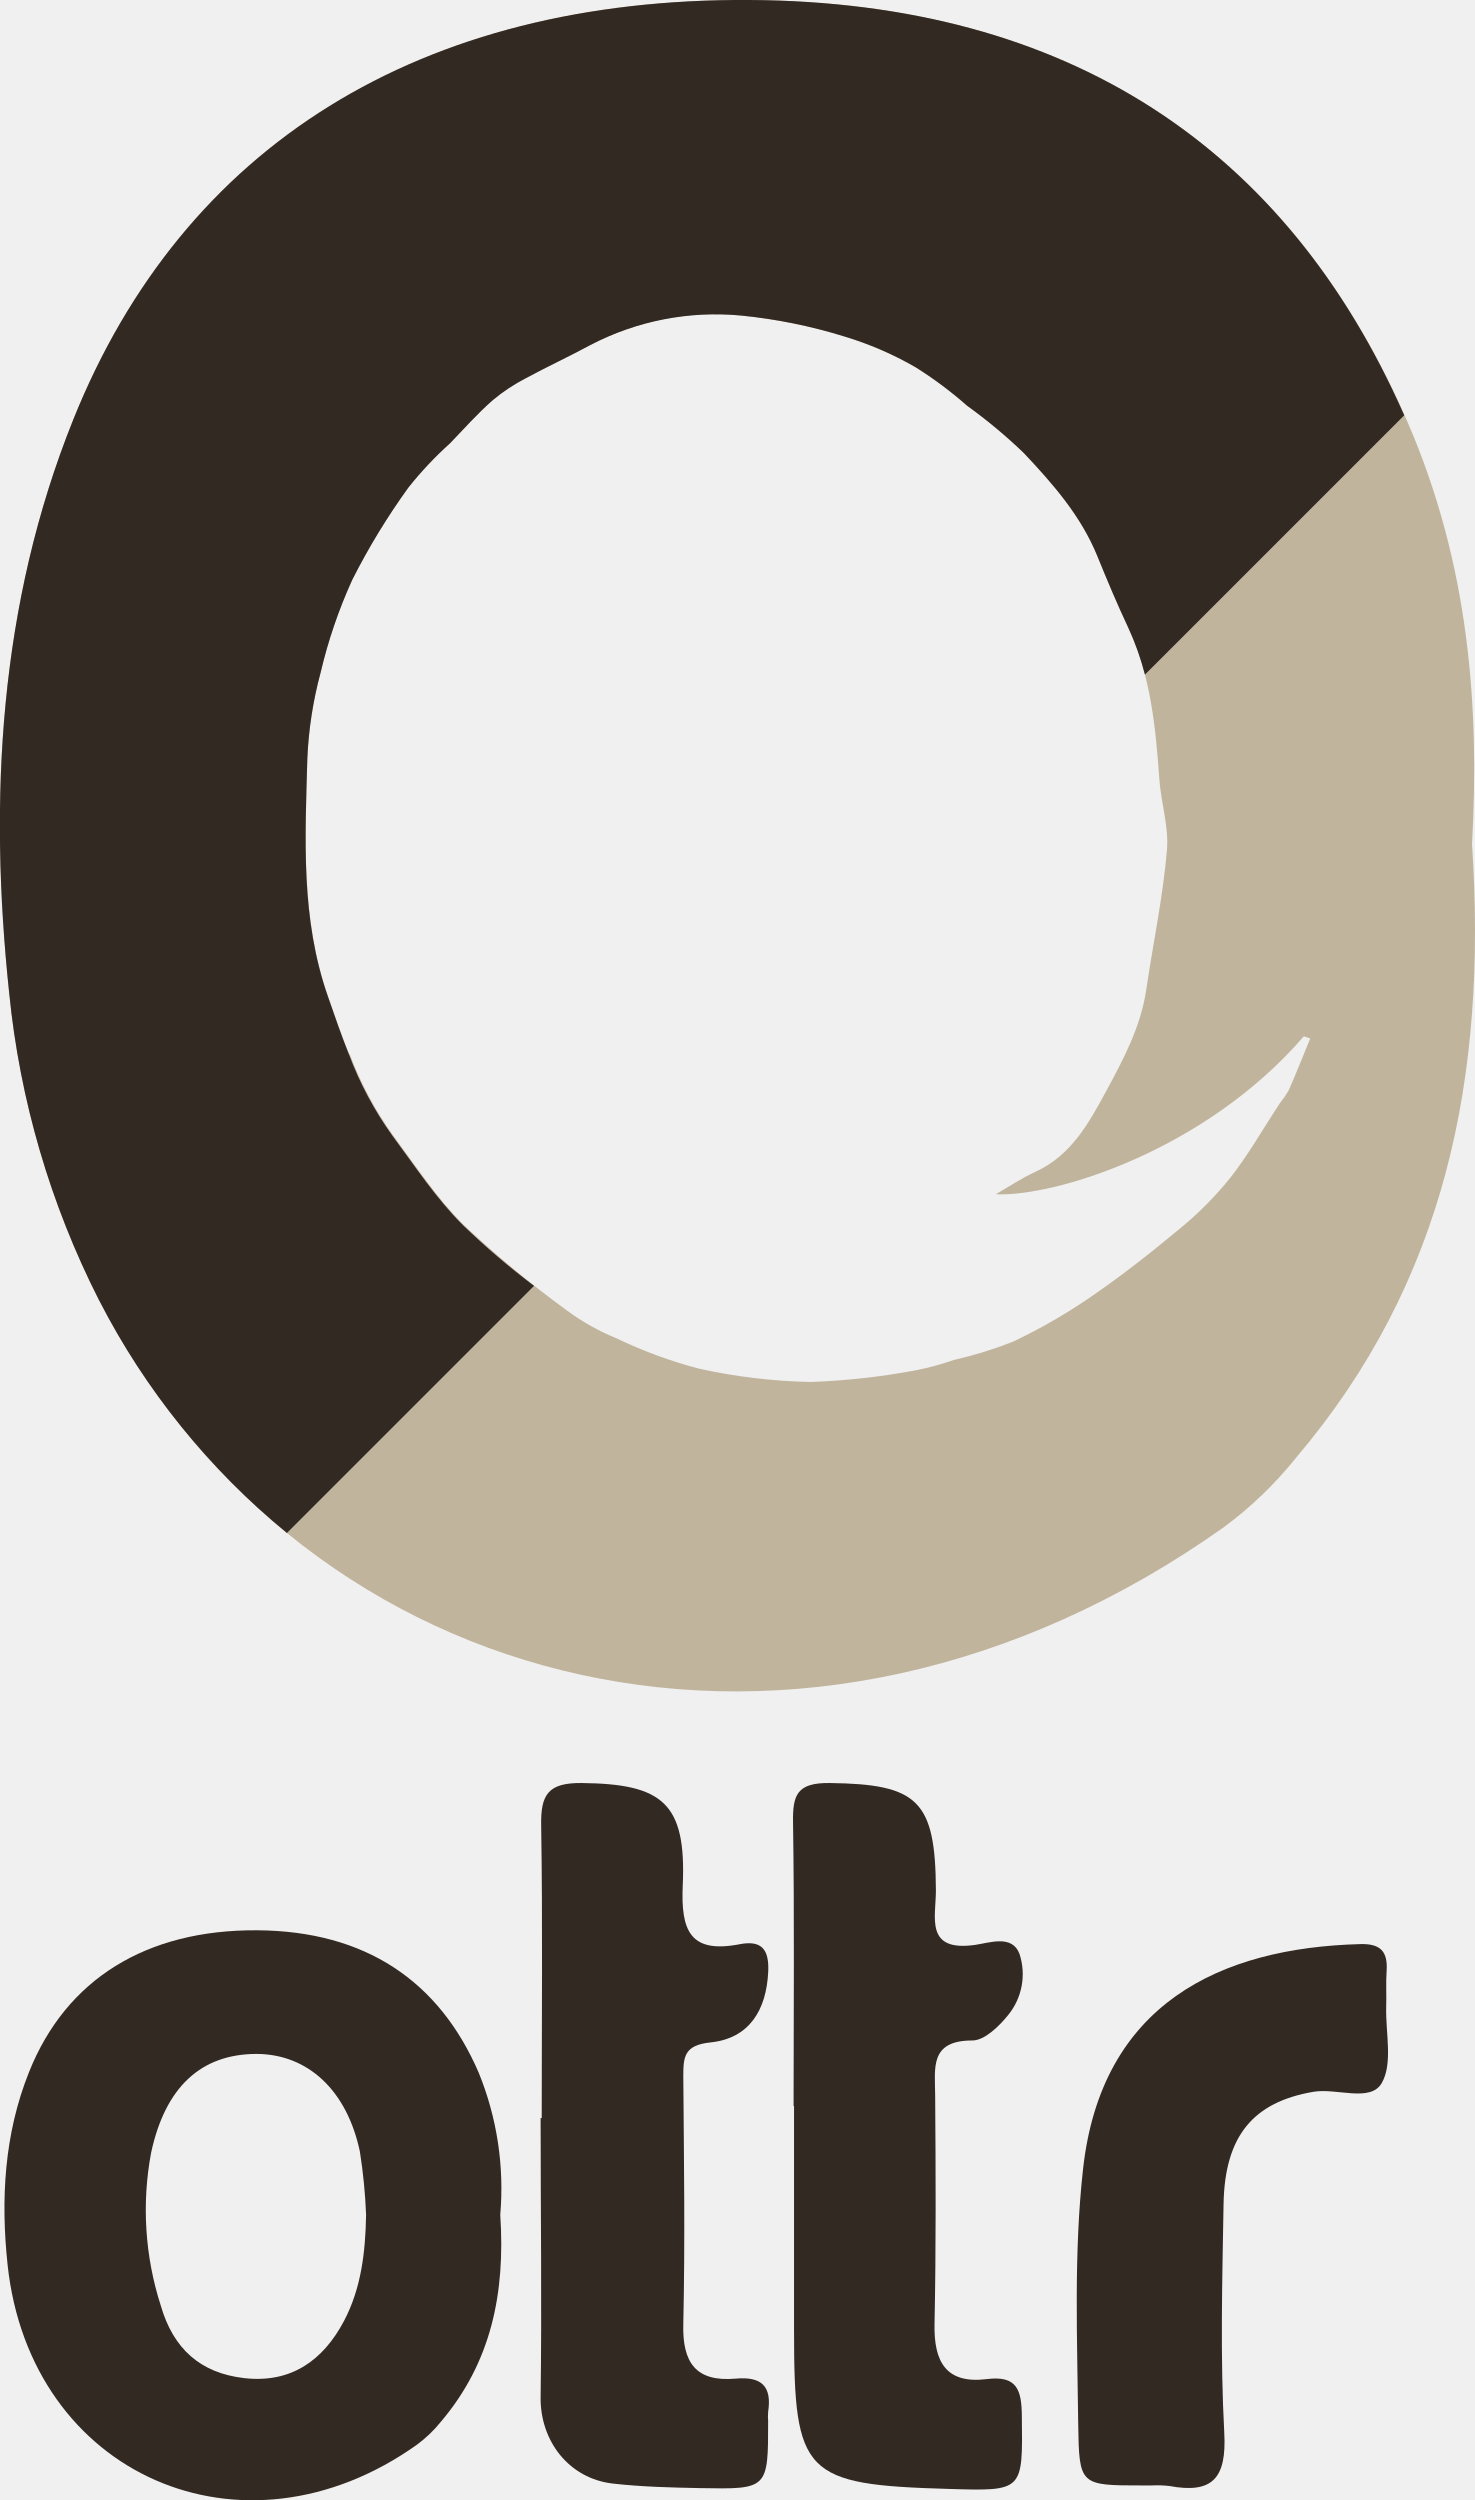
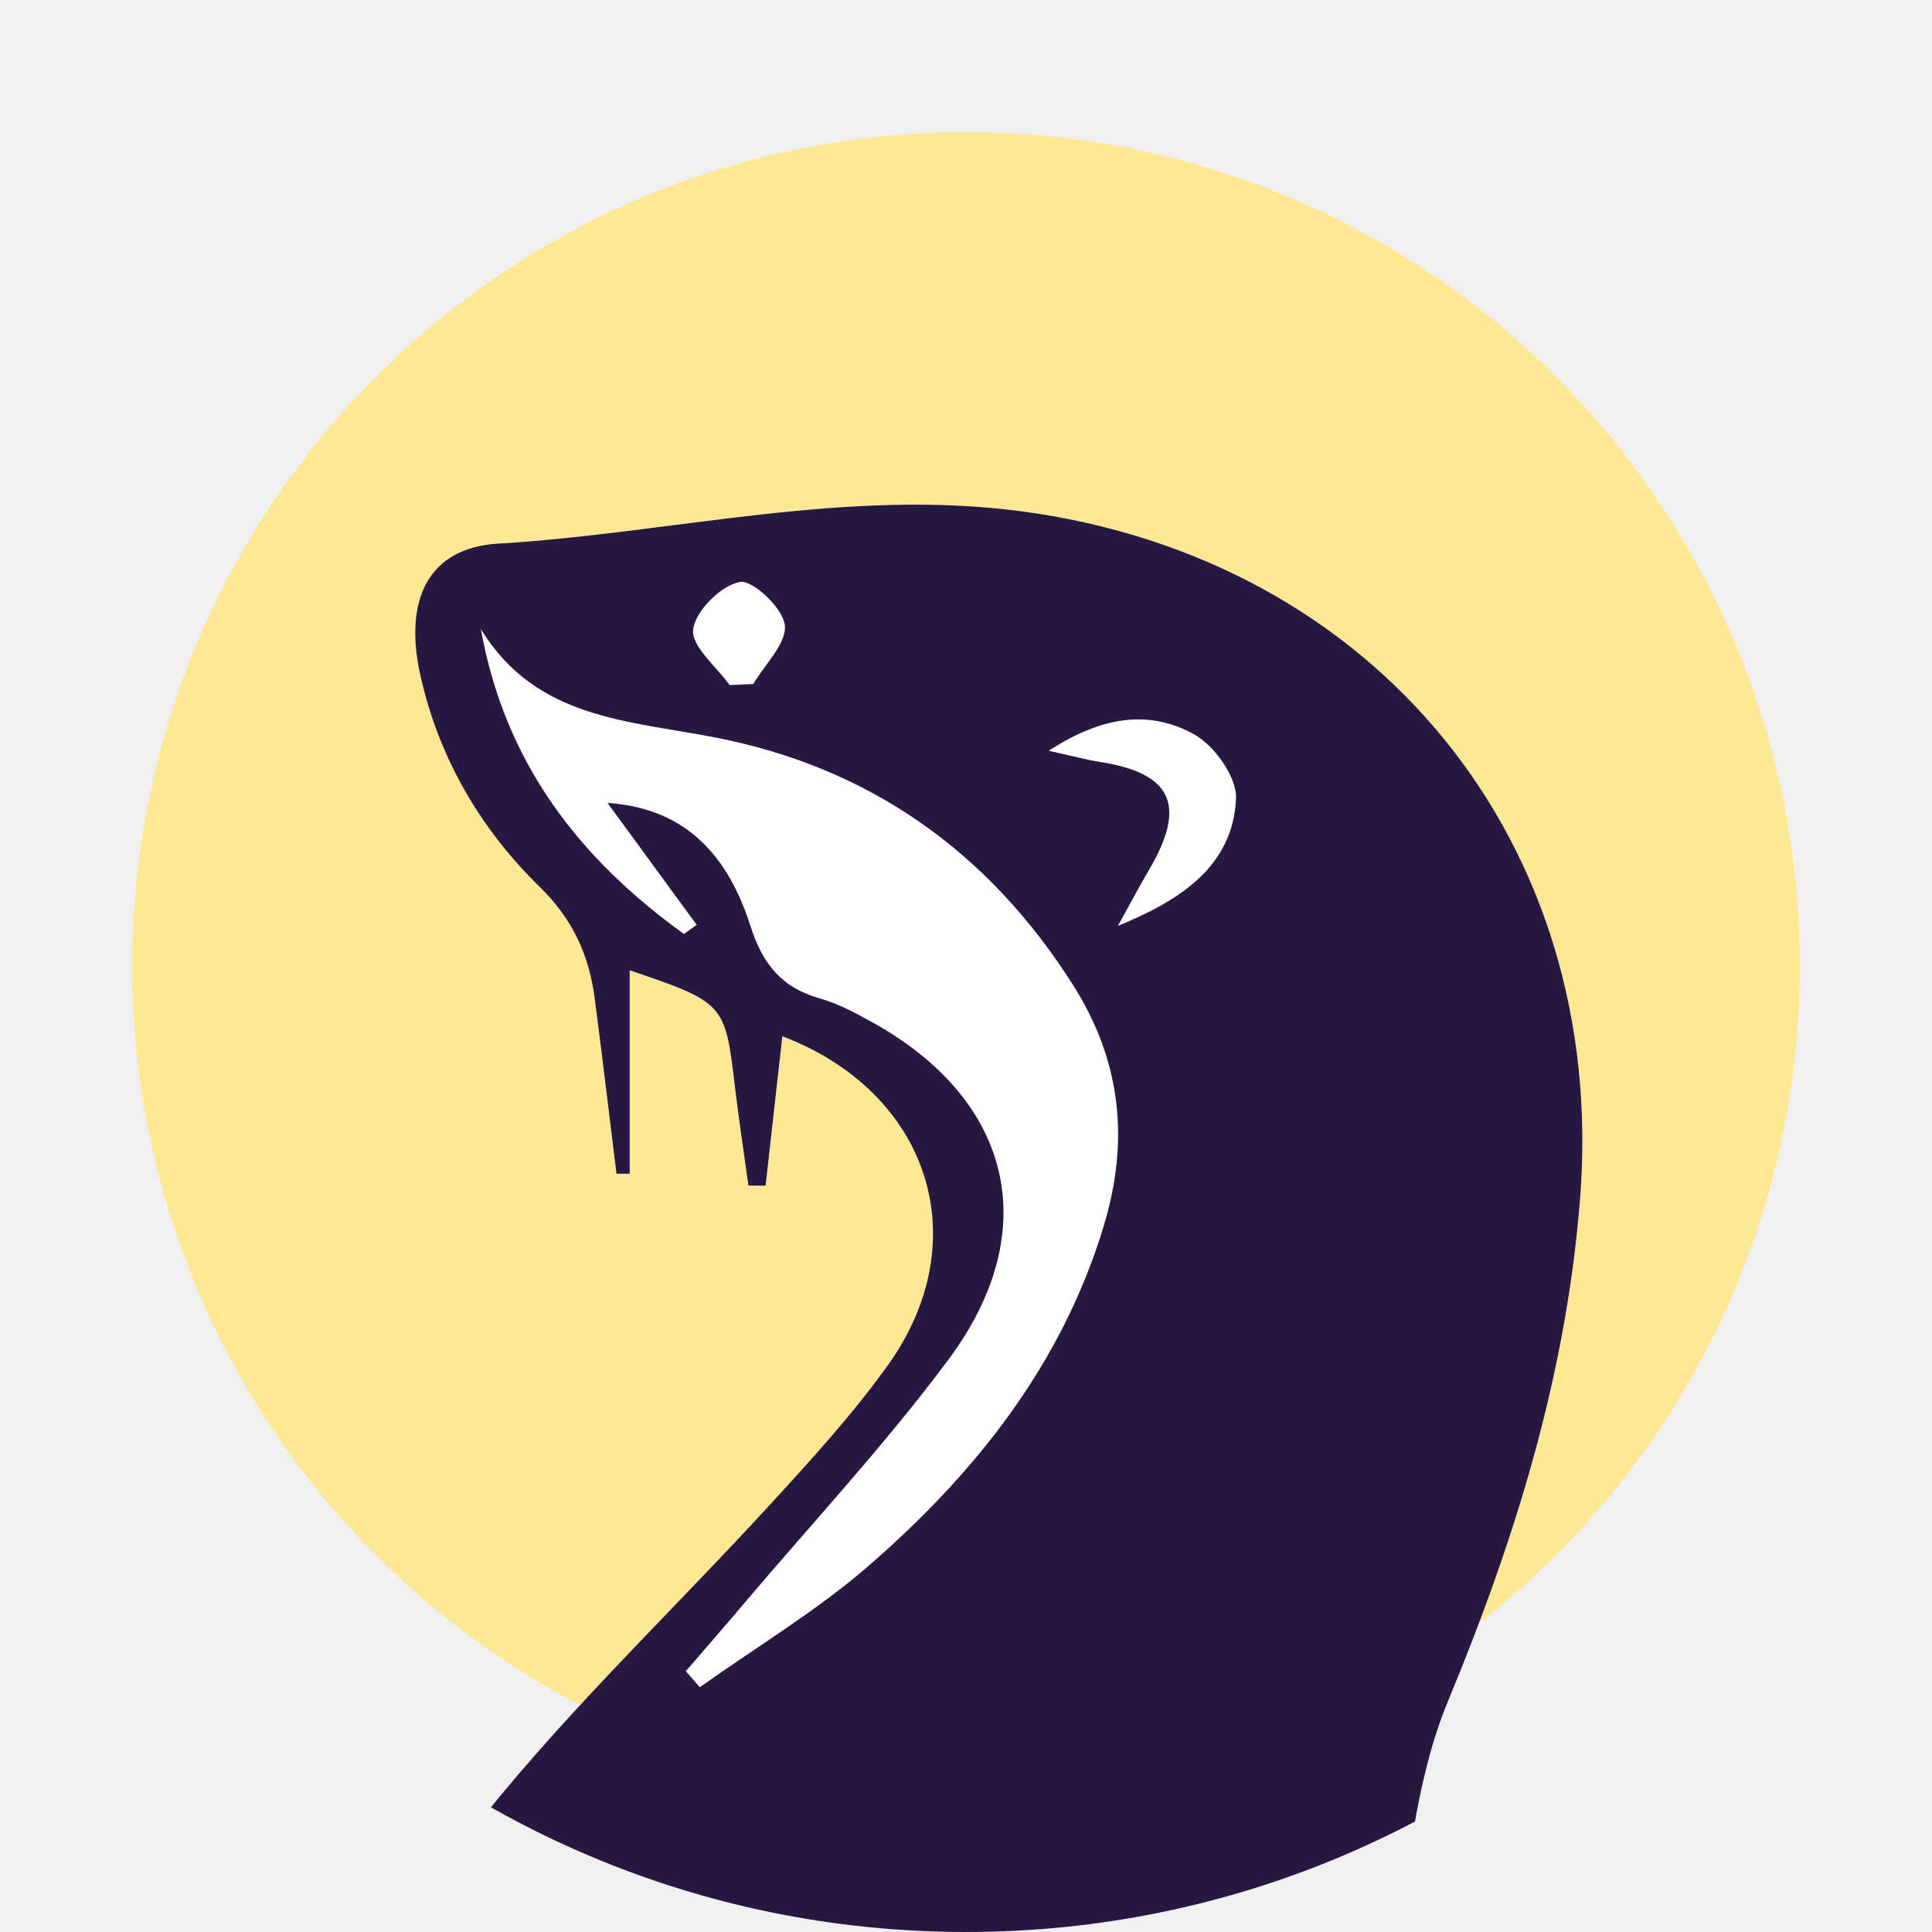
- <svg xmlns="http://www.w3.org/2000/svg" viewBox="0 0 161.16 273.16">
+ <svg xmlns="http://www.w3.org/2000/svg" id="Calque_2" data-name="Calque 2" viewBox="0 0 131.5 131.5">
  <defs>
-     <style>.cls-1{fill:#332923;}.cls-2{fill:#c0b49c;}</style>
+     <style>
+       .cls-1 {
+         fill: none;
+       }
+ 
+       .cls-2 {
+         clip-path: url(#clippath);
+       }
+ 
+       .cls-3 {
+         fill: #fff;
+       }
+ 
+       .cls-4 {
+         fill: #ffe893;
+       }
+ 
+       .cls-5 {
+         fill: #261841;
+       }
+     </style>
+     <clipPath id="clippath">
+       <circle class="cls-1" cx="65.75" cy="65.75" r="65.75" />
+     </clipPath>
  </defs>
-   <g id="Calque_2" data-name="Calque 2">
-     <g id="Calque_1-2" data-name="Calque 1">
-       <path class="cls-1" d="M54.66,242c.57,8.59-1,16.12-6.47,22.59a14.16,14.16,0,0,1-2.65,2.54c-19,13.5-42.24,3.35-44.71-19.66-.76-7.13-.38-14.28,2.35-21.09C7.24,216.23,16,210.84,28.07,210.91c11.87.07,19.92,5.55,24.24,15.57A33.51,33.51,0,0,1,54.66,242ZM40,242a58.75,58.75,0,0,0-.68-6.92c-1.42-6.7-5.69-10.63-11.27-10.66-6.1,0-10,3.64-11.54,10.8a34.09,34.09,0,0,0,1.06,16.71c1.36,4.7,4.32,7.36,9.1,7.91,5.1.59,8.62-1.9,10.91-6.23C39.49,250,39.93,246,40,242Z" />
-       <path class="cls-1" d="M59.19,231.44c0-10.66.11-21.32-.06-32-.06-3.36.76-4.65,4.41-4.62C72.4,194.91,75,197,74.6,206c-.22,4.95.79,7.49,6.24,6.43,2.39-.46,3.21.59,3.1,3-.2,4.24-2.1,7.29-6.28,7.73-2.92.3-3,1.57-3,3.74.07,9,.2,18,0,27-.12,4.28,1.39,6.37,5.7,6,2.82-.26,4,.79,3.57,3.63a5.57,5.57,0,0,0,0,1c0,7.44,0,7.47-7.46,7.33-3.16-.06-6.34-.14-9.47-.49-4.86-.54-8-4.69-7.93-9.47.14-10.16,0-20.32,0-30.48Z" />
-       <path class="cls-1" d="M86.71,230.12c0-10.32.1-20.65-.06-31-.05-3,.43-4.34,4-4.3,9.64.12,11.57,1.87,11.61,11.76,0,2.92-1.23,6.7,4.27,5.93,1.57-.22,4.08-1.17,4.87,1a7.06,7.06,0,0,1-1.22,6.63c-1,1.25-2.6,2.81-3.93,2.81-4.7,0-4.09,3-4.07,6,.06,8.32.1,16.65-.07,25-.08,4.11,1.25,6.55,5.71,6,3.3-.42,3.8,1.18,3.83,4,.1,8.25.21,8.25-8,8-15.84-.46-16.89-1.55-16.89-17.33V230.12Z" />
-       <path class="cls-1" d="M125.81,271.57h-1c-6.83,0-6.9,0-7-6.69-.1-9.31-.5-18.64.53-27.9,2-18,14.94-24.16,30.3-24.56,2.2-.06,3,.8,2.87,2.9-.1,1.33,0,2.67-.05,4-.07,2.81.75,6.15-.49,8.29s-4.9.51-7.47.95c-6.56,1.13-9.68,4.79-9.81,12.29-.14,8.32-.37,16.66.08,25,.26,4.93-1.28,6.66-6,5.78A12.11,12.11,0,0,0,125.81,271.57Z" />
-       <path class="cls-2" d="M10.86,142.08c22.44,43.4,76.86,57.44,122.9,24.76a42.23,42.23,0,0,0,7.85-7.56c16.31-19.21,20.91-41.56,19.23-67.06.83-15-.31-30.49-7-46C141,16.49,117.14.21,81.9,0,46-.21,20.06,15.81,8,45.86c-8.11,20.2-9.24,41.43-7,62.61a94.86,94.86,0,0,0,9.83,33.61m27.3-26.93c-.82-2.05-1.55-4.16-2.28-6.27-3-8.56-2.5-17.31-2.26-26.06a43.21,43.21,0,0,1,1.45-9.37,54.6,54.6,0,0,1,3.47-10.16,74.94,74.94,0,0,1,6.14-10.08,40.05,40.05,0,0,1,4.52-4.8c1.55-1.6,3-3.26,4.7-4.74a19.68,19.68,0,0,1,3.63-2.4c2.32-1.26,4.72-2.36,7-3.6A29.59,29.59,0,0,1,81,34.48a57.28,57.28,0,0,1,11.25,2.28,36.66,36.66,0,0,1,7.78,3.36,43,43,0,0,1,5.65,4.22,56.79,56.79,0,0,1,6.17,5.14c3.19,3.38,6.27,6.89,8.06,11.3,1.06,2.61,2.15,5.21,3.35,7.76,2.46,5.24,3,10.84,3.41,16.52.17,2.63,1.07,5.29.83,7.87C127.07,98,126,103,125.25,108.1c-.59,4.07-2.52,7.68-4.4,11.15s-3.81,7-7.72,8.79c-1.56.71-3,1.69-4.32,2.45,6.5.29,22.94-4.82,33.65-17.26l.7.24c-.78,1.9-1.53,3.8-2.36,5.68a12.12,12.12,0,0,1-1,1.45c-1.78,2.71-3.39,5.56-5.39,8.11a37.66,37.66,0,0,1-5.6,5.62c-3.13,2.61-6.35,5.13-9.71,7.43a61.62,61.62,0,0,1-8.42,4.84,45.08,45.08,0,0,1-6.47,2,30.45,30.45,0,0,1-4.33,1.16A77.41,77.41,0,0,1,88.57,151a62.09,62.09,0,0,1-12.21-1.46,50.16,50.16,0,0,1-9-3.31,25,25,0,0,1-5.36-3,117.23,117.23,0,0,1-11.33-9.38c-2.92-2.9-5.23-6.43-7.7-9.76a38.24,38.24,0,0,1-4.76-8.91" />
-       <path class="cls-1" d="M81.9,0C46-.21,20.06,15.81,8,45.86c-8.11,20.2-9.24,41.43-7,62.61a94.86,94.86,0,0,0,9.83,33.61A80,80,0,0,0,31.35,167.5l27-27a83.69,83.69,0,0,1-7.77-6.64c-2.92-2.9-5.23-6.43-7.7-9.76a38.24,38.24,0,0,1-4.76-8.91c-.82-2.05-1.55-4.16-2.28-6.27-3-8.56-2.5-17.31-2.26-26.06a43.21,43.21,0,0,1,1.45-9.37,54.6,54.6,0,0,1,3.47-10.16,74.94,74.94,0,0,1,6.14-10.08,40.05,40.05,0,0,1,4.52-4.8c1.55-1.6,3-3.26,4.7-4.74a19.68,19.68,0,0,1,3.63-2.4c2.32-1.26,4.72-2.36,7-3.6A29.59,29.59,0,0,1,81,34.48a57.28,57.28,0,0,1,11.25,2.28,36.66,36.66,0,0,1,7.78,3.36,43,43,0,0,1,5.65,4.22,56.79,56.79,0,0,1,6.17,5.14c3.19,3.38,6.27,6.89,8.06,11.3,1.06,2.61,2.15,5.21,3.35,7.76a30.39,30.39,0,0,1,1.84,5.17l28.33-28.33C140.56,16.18,116.8.21,81.9,0Z" />
+   <g id="Calque_1-2" data-name="Calque 1">
+     <circle class="cls-4" cx="65.75" cy="65.75" r="56.75" />
+     <g class="cls-2">
+       <path class="cls-3" d="m93.4,145.25c-6.9-2.49-12.92-2.86-19.41-.81-5.88,1.86-12.15,1.92-17.97-1.25-2.78-1.52-5.65-1.66-8.75-.64-3.59,1.19-7.06.75-10.79-.47-2.51-.83-5.72.46-8.62.81-1.12.13-2.99.73-3.22.34-.62-1.03-1.11-2.78-.63-3.72,2.77-5.44,5.18-11.25,8.95-15.94,5.99-7.46,12.99-14.11,19.47-21.18,2.79-3.04,5.59-6.11,7.99-9.45,6.1-8.5,2.86-18.58-7.17-22.41-.38,3.41-.76,6.79-1.14,10.17-.39,0-.78,0-1.17-.01-.31-2.24-.65-4.48-.92-6.73-.67-5.67-.69-5.71-7.16-7.92v13.85c-.3,0-.6,0-.9,0-.49-3.97-.96-7.95-1.48-11.91-.38-2.95-1.49-5.41-3.73-7.6-4.07-3.97-6.89-8.82-8.14-14.42-1.15-5.15.55-8.68,5.3-8.96,11.91-.71,23.65-3.82,35.75-2.18,24,3.25,39.77,22.53,37.89,46.73-.93,11.92-4.36,23.06-8.95,34.13-2.72,6.54-2.92,14.13-4.16,21.27-.45,2.59-.65,5.23-1.02,8.32Z" />
+       <path class="cls-5" d="m93.4,145.25c-6.9-2.49-12.92-2.86-19.41-.81-5.88,1.86-12.15,1.92-17.97-1.25-2.78-1.52-5.65-1.66-8.75-.64-3.59,1.19-7.06.75-10.79-.47-2.51-.83-5.72.46-8.62.81-1.12.13-2.99.73-3.22.34-.62-1.03-1.11-2.78-.63-3.72,2.77-5.44,5.18-11.25,8.95-15.94,5.99-7.46,12.99-14.11,19.47-21.18,2.79-3.04,5.59-6.11,7.99-9.45,6.1-8.5,2.86-18.58-7.17-22.41-.38,3.41-.76,6.79-1.14,10.17-.39,0-.78,0-1.17-.01-.31-2.24-.65-4.48-.92-6.73-.67-5.67-.69-5.71-7.16-7.92v13.85c-.3,0-.6,0-.9,0-.49-3.97-.96-7.95-1.48-11.91-.38-2.95-1.49-5.41-3.73-7.6-4.07-3.97-6.89-8.82-8.14-14.42-1.15-5.15.55-8.68,5.3-8.96,11.91-.71,23.65-3.82,35.75-2.18,24,3.25,39.77,22.53,37.89,46.73-.93,11.92-4.36,23.06-8.95,34.13-2.72,6.54-2.92,14.13-4.16,21.27-.45,2.59-.65,5.23-1.02,8.32ZM41.37,54.65c4.69.33,7.95,2.88,9.7,8.35.84,2.63,2.13,4.22,4.74,4.96,1.17.33,2.29.92,3.36,1.51,9.69,5.26,11.96,14.22,5.4,23.05-4.32,5.81-9.29,11.14-13.98,16.68-1.29,1.53-2.61,3.03-3.91,4.55.32.36.64.73.95,1.09,3.85-2.74,7.95-5.19,11.5-8.27,7.26-6.31,13.14-13.69,15.99-23.11,1.75-5.78,1.22-11.18-2.06-16.38-5.76-9.11-13.9-14.86-24.4-16.89-5.97-1.16-12.18-1.26-15.93-7.37,1.65,9.19,6.76,15.66,13.82,20.75l.87-.62c-1.99-2.72-3.98-5.45-6.07-8.3Zm30.01-3.55c1.76.39,2.59.62,3.44.75,4.97.77,5.98,2.96,3.38,7.37-.73,1.25-1.41,2.53-2.11,3.8,4.21-1.73,7.82-4.02,8.04-8.66.07-1.45-1.46-3.6-2.84-4.37-2.95-1.64-6.15-1.34-9.91,1.11Zm-21.71-4.47c.53-.02,1.07-.05,1.6-.07.79-1.35,2.29-2.77,2.15-4.01-.13-1.16-2.2-3.11-3.07-2.94-1.29.25-3.02,1.97-3.17,3.24-.14,1.14,1.58,2.51,2.48,3.78Z" />
    </g>
  </g>
</svg>
